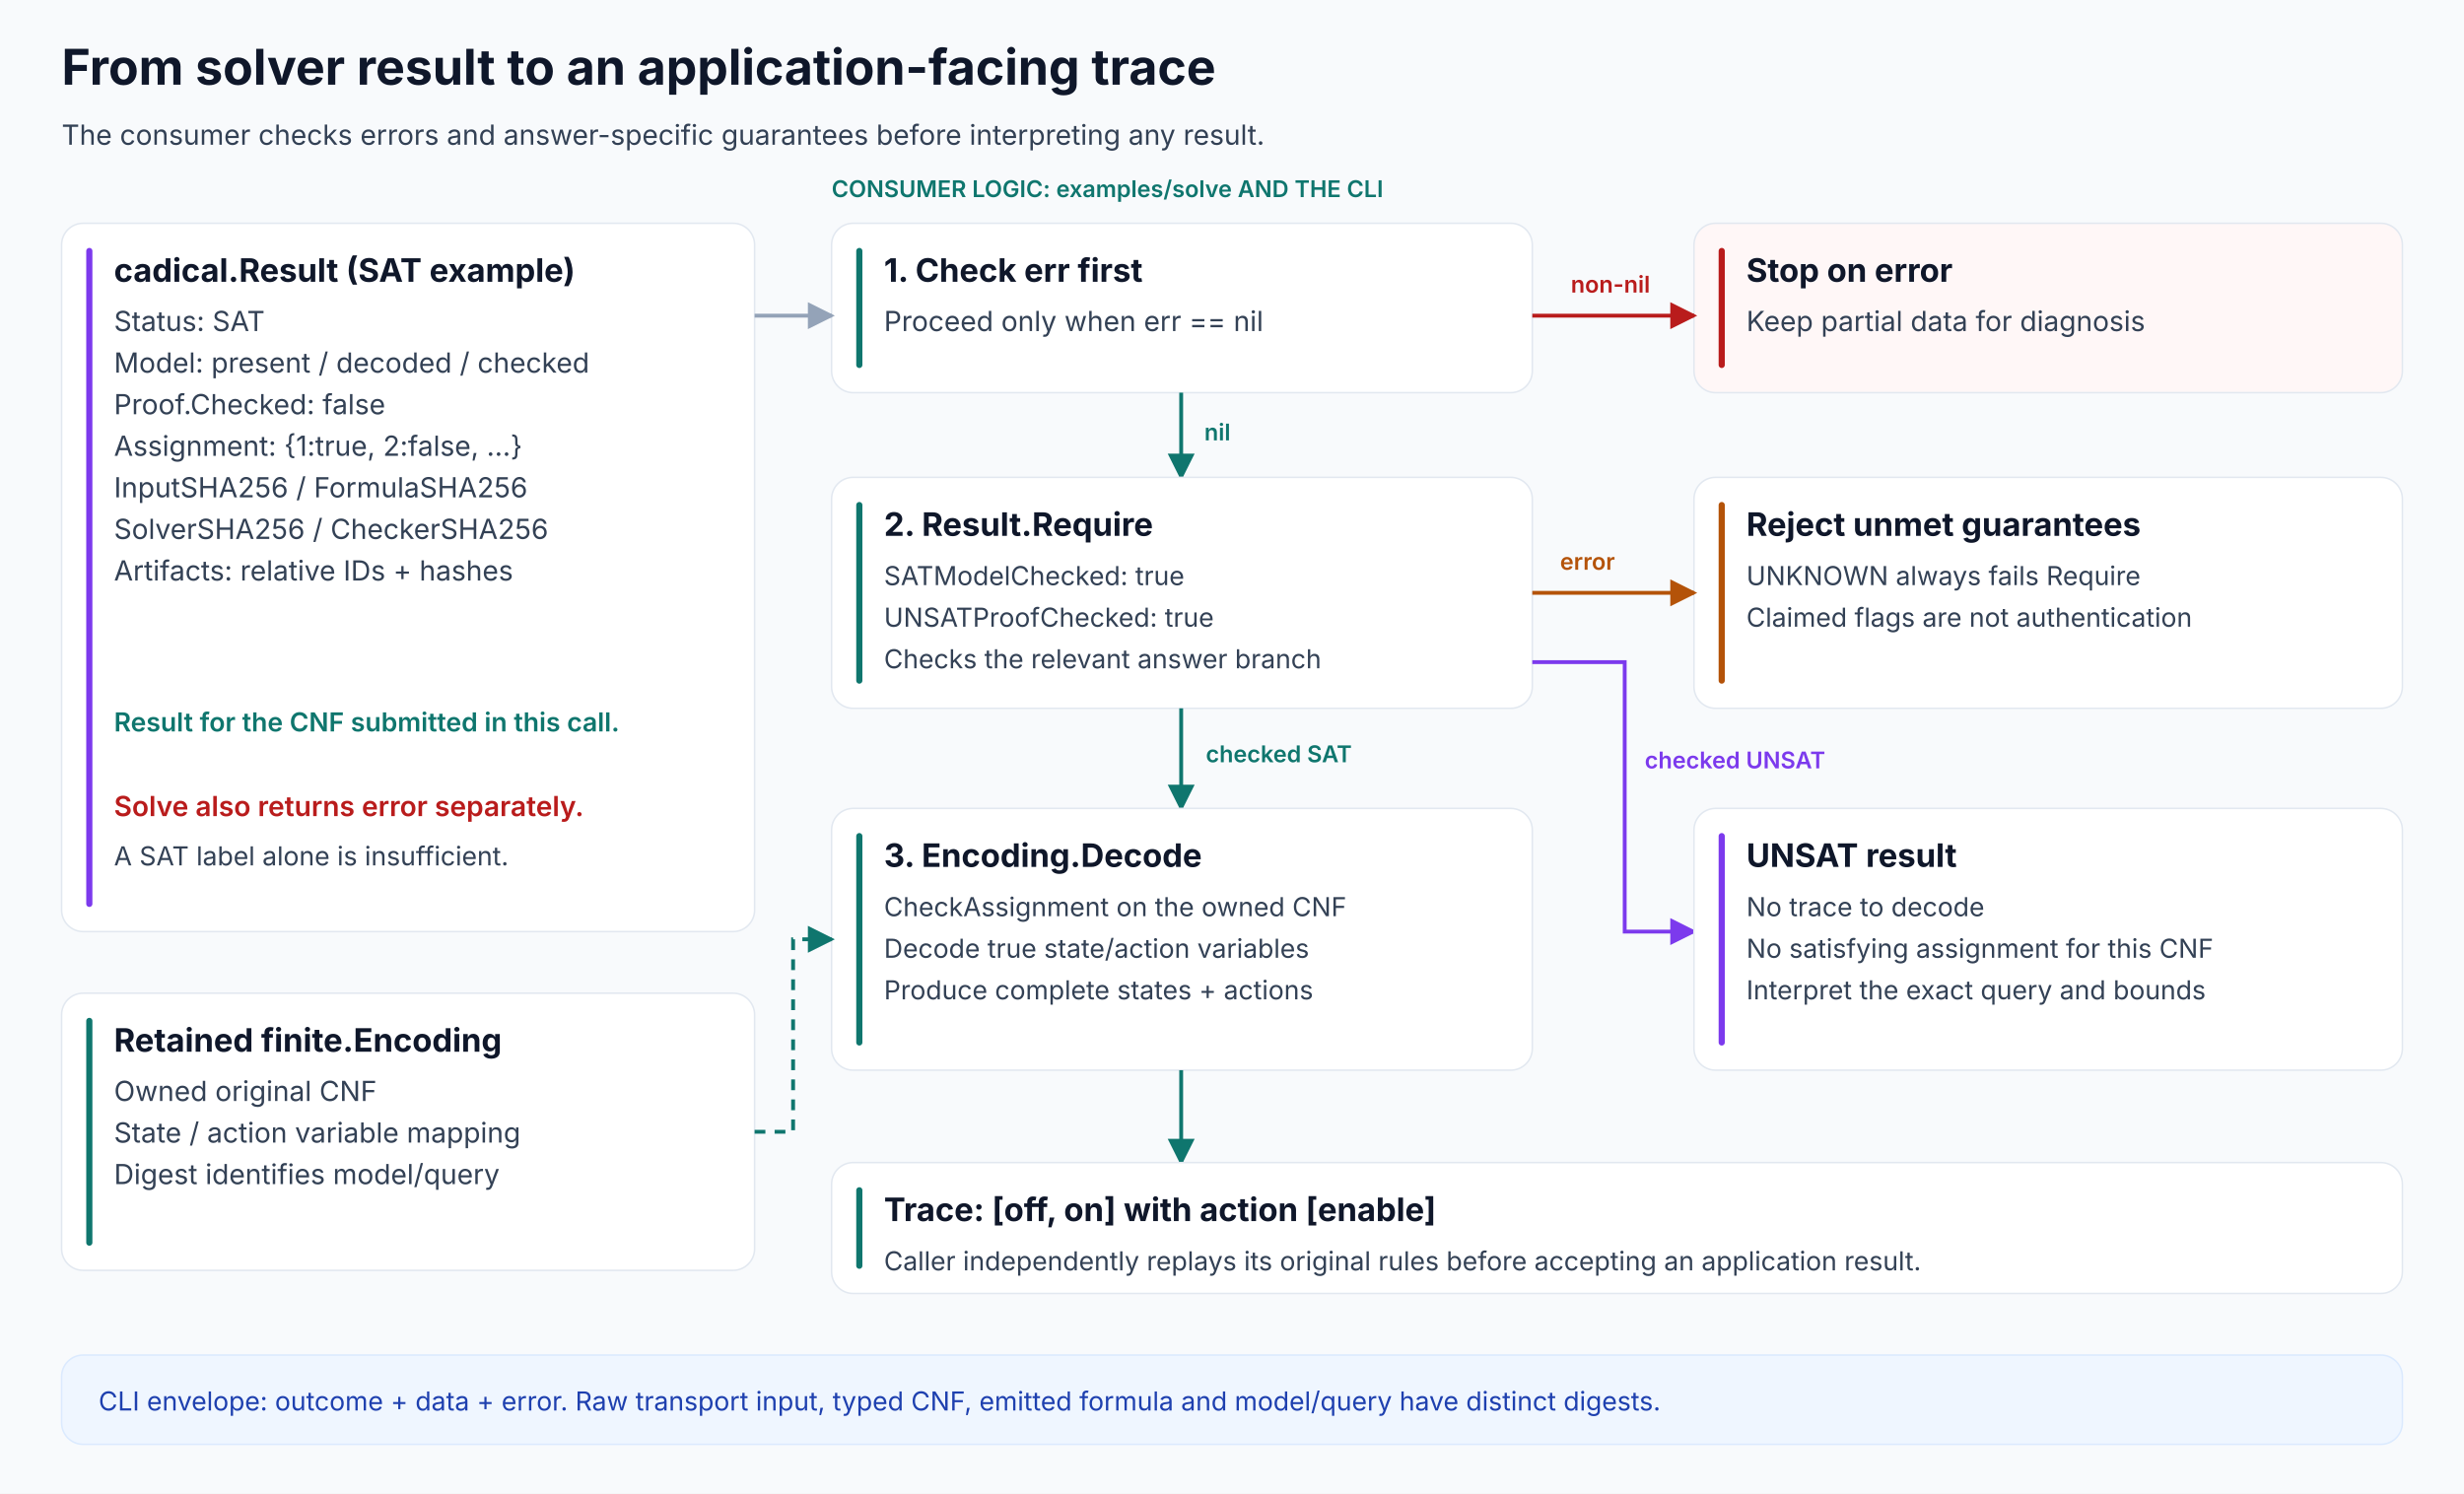
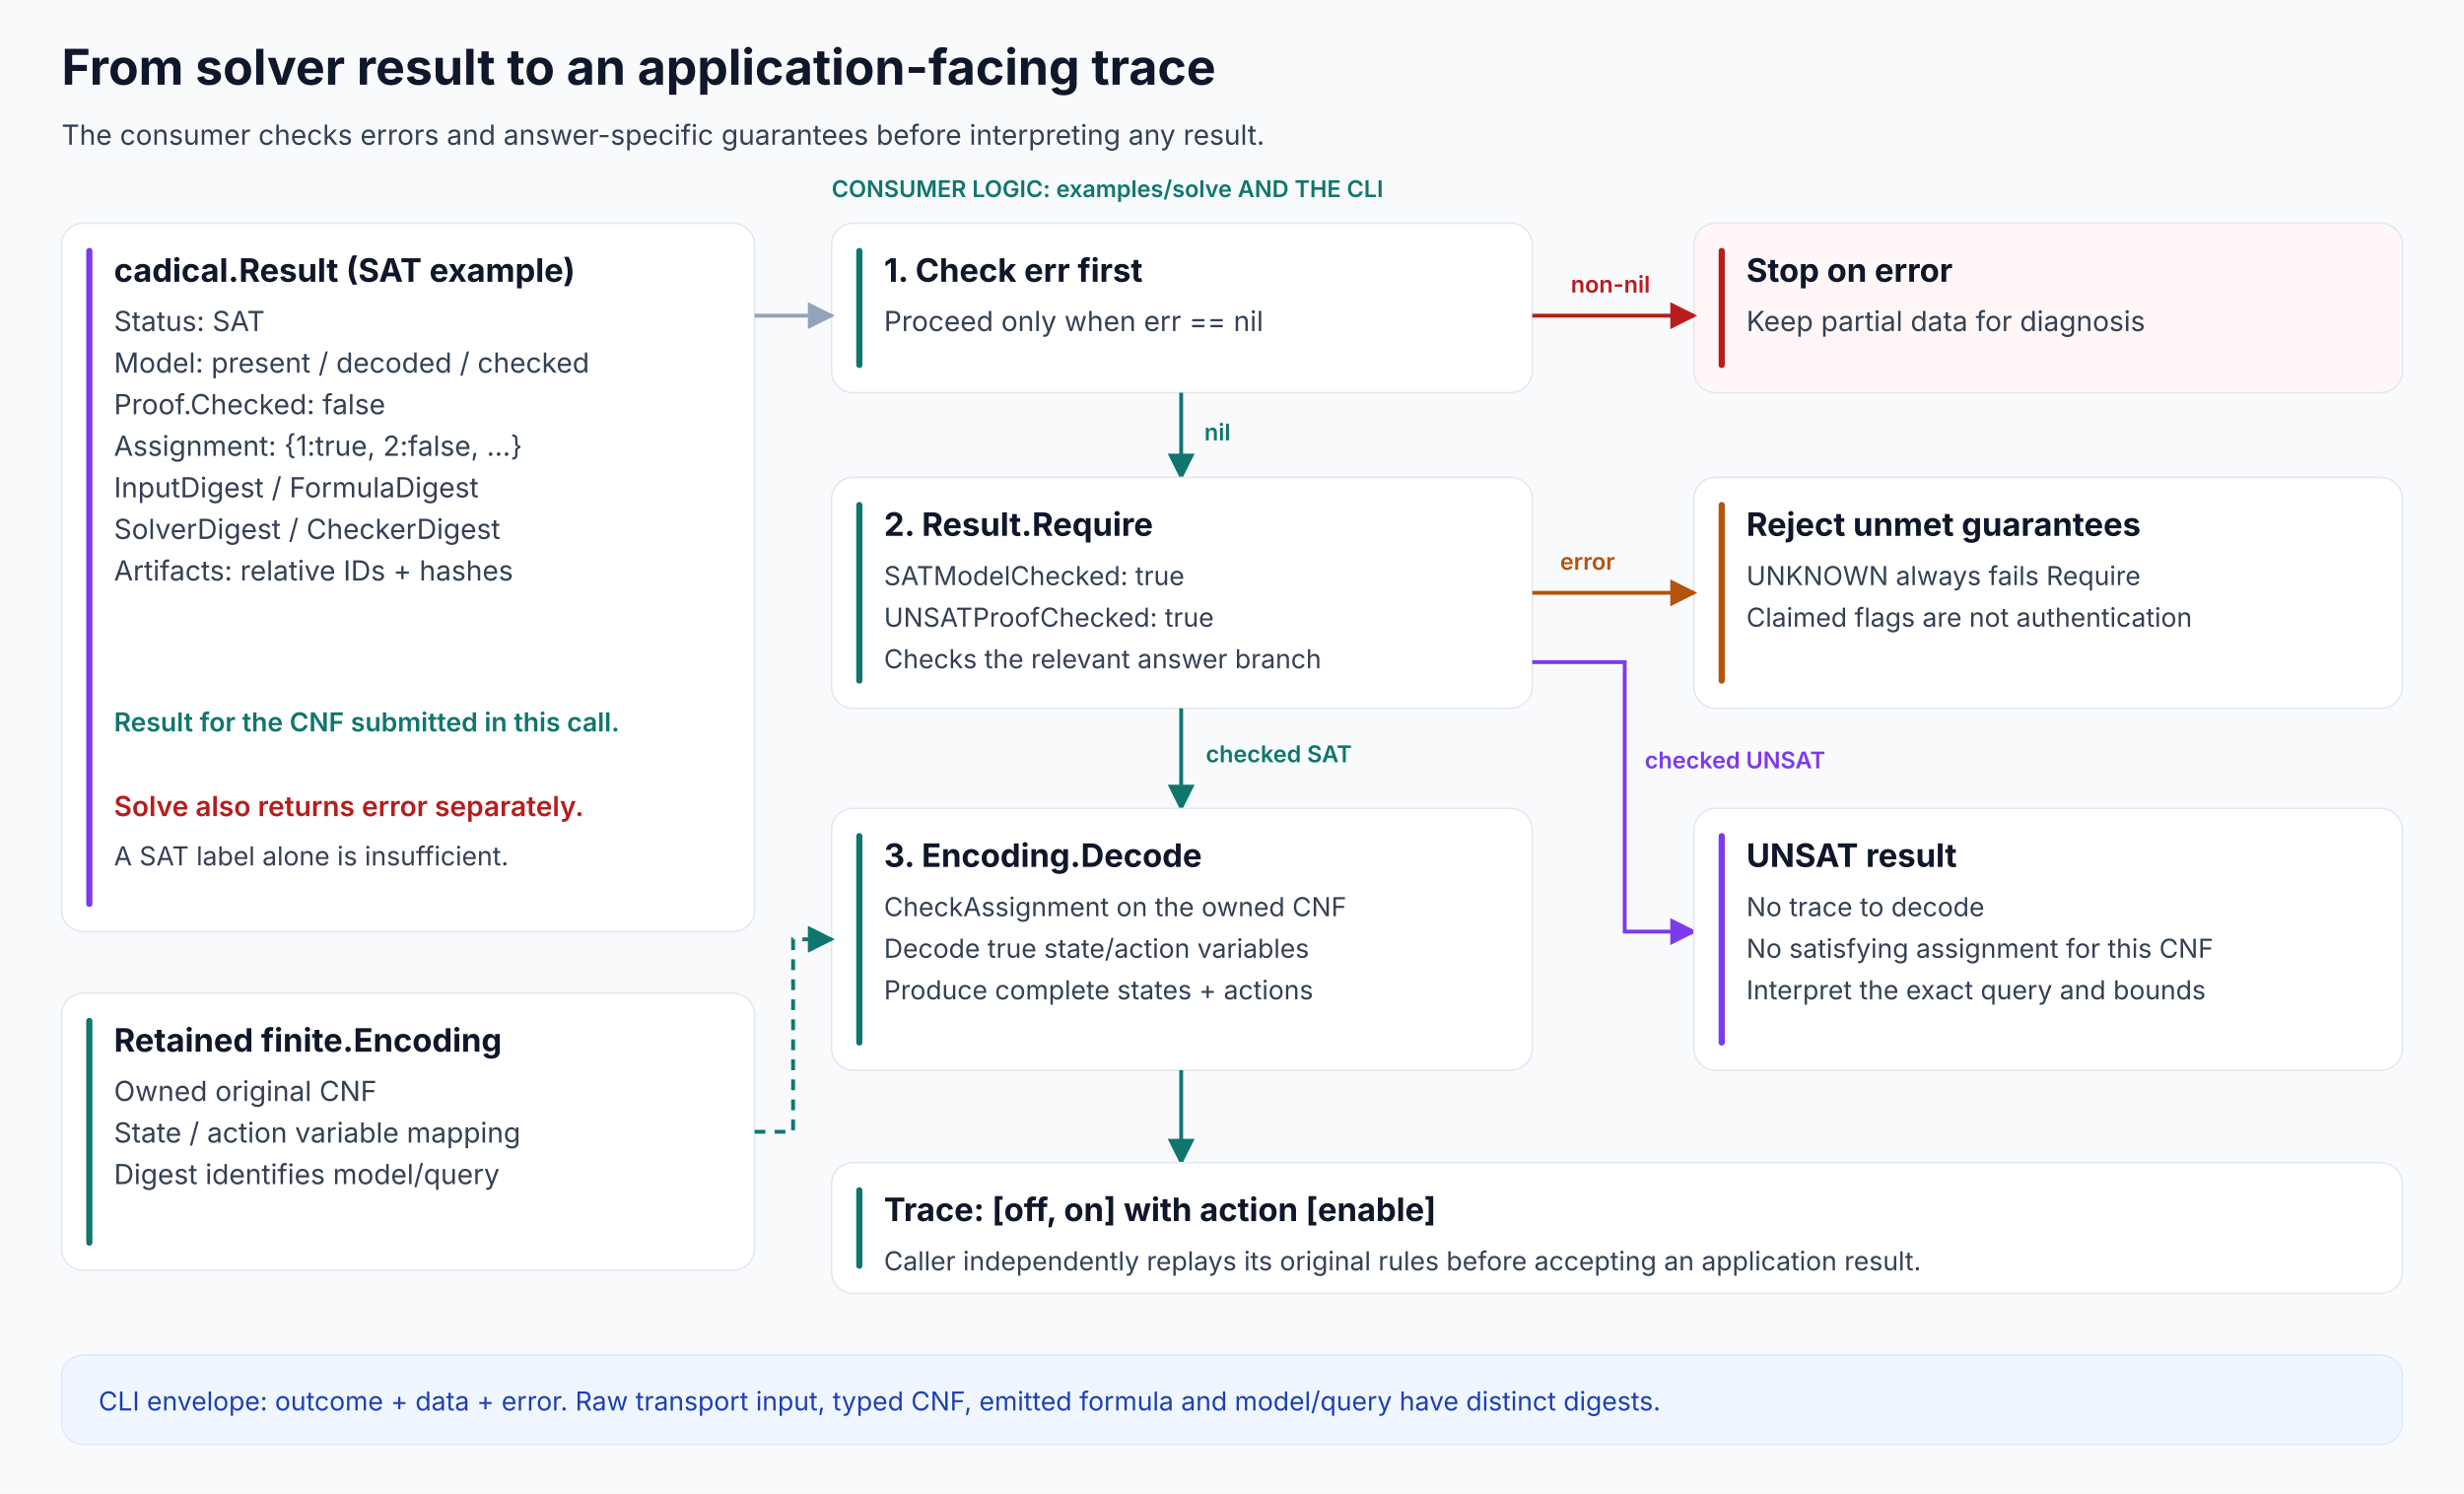
<svg xmlns="http://www.w3.org/2000/svg" width="1600" height="970" viewBox="0 0 1600 970" role="img" aria-labelledby="title desc">
  <defs>
    <marker id="gray" viewBox="0 0 10 10" refX="8.8" refY="5" markerWidth="7" markerHeight="7" orient="auto">
      <path d="M0 0 L10 5 L0 10Z" fill="#94a3b8" />
    </marker>
    <marker id="blue" viewBox="0 0 10 10" refX="8.8" refY="5" markerWidth="7" markerHeight="7" orient="auto">
      <path d="M0 0 L10 5 L0 10Z" fill="#2563eb" />
    </marker>
    <marker id="teal" viewBox="0 0 10 10" refX="8.8" refY="5" markerWidth="7" markerHeight="7" orient="auto">
      <path d="M0 0 L10 5 L0 10Z" fill="#0f766e" />
    </marker>
    <marker id="purple" viewBox="0 0 10 10" refX="8.8" refY="5" markerWidth="7" markerHeight="7" orient="auto">
      <path d="M0 0 L10 5 L0 10Z" fill="#7c3aed" />
    </marker>
    <marker id="amber" viewBox="0 0 10 10" refX="8.8" refY="5" markerWidth="7" markerHeight="7" orient="auto">
      <path d="M0 0 L10 5 L0 10Z" fill="#b45309" />
    </marker>
    <marker id="red" viewBox="0 0 10 10" refX="8.8" refY="5" markerWidth="7" markerHeight="7" orient="auto">
      <path d="M0 0 L10 5 L0 10Z" fill="#b91c1c" />
    </marker>
  </defs>
  <g font-family="-apple-system,BlinkMacSystemFont,Segoe UI,sans-serif">
    <rect width="1600" height="970" fill="#f8fafc" />
    <text x="40" y="55" font-size="32" fill="#0f172a" font-weight="700" text-anchor="start">From solver result to an application-facing trace</text>
    <text x="40" y="94" font-size="18" fill="#334155" font-weight="400" text-anchor="start">The consumer checks errors and answer-specific guarantees before interpreting any result.</text>
    <rect x="40" y="145" width="450" height="460" rx="14" fill="white" stroke="#e2e8f0" />
    <path d="M58 163 V587" stroke="#7c3aed" stroke-width="4" stroke-linecap="round" />
    <text x="74" y="183" font-size="21" fill="#0f172a" font-weight="700" text-anchor="start">cadical.Result (SAT example)</text>
    <text x="74" y="215" font-size="18" fill="#334155" font-weight="400" text-anchor="start">Status: SAT</text>
    <text x="74" y="242" font-size="18" fill="#334155" font-weight="400" text-anchor="start">Model: present / decoded / checked</text>
    <text x="74" y="269" font-size="18" fill="#334155" font-weight="400" text-anchor="start">Proof.Checked: false</text>
    <text x="74" y="296" font-size="18" fill="#334155" font-weight="400" text-anchor="start">Assignment: {1:true, 2:false, …}</text>
-     <text x="74" y="323" font-size="18" fill="#334155" font-weight="400" text-anchor="start">InputSHA256 / FormulaSHA256</text>
-     <text x="74" y="350" font-size="18" fill="#334155" font-weight="400" text-anchor="start">SolverSHA256 / CheckerSHA256</text>
+     <text x="74" y="323" font-size="18" fill="#334155" font-weight="400" text-anchor="start">InputDigest / FormulaDigest</text>
+     <text x="74" y="350" font-size="18" fill="#334155" font-weight="400" text-anchor="start">SolverDigest / CheckerDigest</text>
    <text x="74" y="377" font-size="18" fill="#334155" font-weight="400" text-anchor="start">Artifacts: relative IDs + hashes</text>
    <text x="74" y="475" font-size="17" fill="#0f766e" font-weight="600" text-anchor="start">Result for the CNF submitted in this call.</text>
    <text x="74" y="530" font-size="18" fill="#b91c1c" font-weight="600" text-anchor="start">Solve also returns error separately.</text>
    <text x="74" y="562" font-size="17" fill="#334155" font-weight="400" text-anchor="start">A SAT label alone is insufficient.</text>
    <rect x="40" y="645" width="450" height="180" rx="14" fill="white" stroke="#e2e8f0" />
    <path d="M58 663 V807" stroke="#0f766e" stroke-width="4" stroke-linecap="round" />
    <text x="74" y="683" font-size="21" fill="#0f172a" font-weight="700" text-anchor="start">Retained finite.Encoding</text>
    <text x="74" y="715" font-size="18" fill="#334155" font-weight="400" text-anchor="start">Owned original CNF</text>
    <text x="74" y="742" font-size="18" fill="#334155" font-weight="400" text-anchor="start">State / action variable mapping</text>
    <text x="74" y="769" font-size="18" fill="#334155" font-weight="400" text-anchor="start">Digest identifies model/query</text>
    <text x="540" y="128" font-size="15" fill="#0f766e" font-weight="600" text-anchor="start">CONSUMER LOGIC: examples/solve AND THE CLI</text>
    <rect x="540" y="145" width="455" height="110" rx="14" fill="white" stroke="#e2e8f0" />
    <path d="M558 163 V237" stroke="#0f766e" stroke-width="4" stroke-linecap="round" />
    <text x="574" y="183" font-size="21" fill="#0f172a" font-weight="700" text-anchor="start">1. Check err first</text>
    <text x="574" y="215" font-size="18" fill="#334155" font-weight="400" text-anchor="start">Proceed only when err == nil</text>
    <rect x="1100" y="145" width="460" height="110" rx="14" fill="#fff7f7" stroke="#e2e8f0" />
    <path d="M1118 163 V237" stroke="#b91c1c" stroke-width="4" stroke-linecap="round" />
    <text x="1134" y="183" font-size="21" fill="#0f172a" font-weight="700" text-anchor="start">Stop on error</text>
    <text x="1134" y="215" font-size="18" fill="#334155" font-weight="400" text-anchor="start">Keep partial data for diagnosis</text>
    <path d="M490 205 H540" fill="none" stroke="#94a3b8" stroke-width="2.5" marker-end="url(#gray)" />
    <path d="M995 205 H1100" fill="none" stroke="#b91c1c" stroke-width="2.5" marker-end="url(#red)" />
    <text x="1020" y="190" font-size="15" fill="#b91c1c" font-weight="600" text-anchor="start">non-nil</text>
    <path d="M767 255 V310" fill="none" stroke="#0f766e" stroke-width="2.5" marker-end="url(#teal)" />
    <text x="782" y="286" font-size="15" fill="#0f766e" font-weight="600" text-anchor="start">nil</text>
    <rect x="540" y="310" width="455" height="150" rx="14" fill="white" stroke="#e2e8f0" />
    <path d="M558 328 V442" stroke="#0f766e" stroke-width="4" stroke-linecap="round" />
    <text x="574" y="348" font-size="21" fill="#0f172a" font-weight="700" text-anchor="start">2. Result.Require</text>
    <text x="574" y="380" font-size="17" fill="#334155" font-weight="400" text-anchor="start">SATModelChecked: true</text>
    <text x="574" y="407" font-size="17" fill="#334155" font-weight="400" text-anchor="start">UNSATProofChecked: true</text>
    <text x="574" y="434" font-size="17" fill="#334155" font-weight="400" text-anchor="start">Checks the relevant answer branch</text>
    <rect x="1100" y="310" width="460" height="150" rx="14" fill="white" stroke="#e2e8f0" />
    <path d="M1118 328 V442" stroke="#b45309" stroke-width="4" stroke-linecap="round" />
    <text x="1134" y="348" font-size="21" fill="#0f172a" font-weight="700" text-anchor="start">Reject unmet guarantees</text>
    <text x="1134" y="380" font-size="17" fill="#334155" font-weight="400" text-anchor="start">UNKNOWN always fails Require</text>
    <text x="1134" y="407" font-size="17" fill="#334155" font-weight="400" text-anchor="start">Claimed flags are not authentication</text>
    <path d="M995 385 H1100" fill="none" stroke="#b45309" stroke-width="2.5" marker-end="url(#amber)" />
    <text x="1013" y="370" font-size="15" fill="#b45309" font-weight="600" text-anchor="start">error</text>
    <path d="M767 460 V525" fill="none" stroke="#0f766e" stroke-width="2.5" marker-end="url(#teal)" />
    <text x="783" y="495" font-size="15" fill="#0f766e" font-weight="600" text-anchor="start">checked SAT</text>
    <path d="M995 430 H1055 V605 H1100" fill="none" stroke="#7c3aed" stroke-width="2.5" marker-end="url(#purple)" />
    <text x="1068" y="499" font-size="15" fill="#7c3aed" font-weight="600" text-anchor="start">checked UNSAT</text>
    <rect x="540" y="525" width="455" height="170" rx="14" fill="white" stroke="#e2e8f0" />
    <path d="M558 543 V677" stroke="#0f766e" stroke-width="4" stroke-linecap="round" />
    <text x="574" y="563" font-size="21" fill="#0f172a" font-weight="700" text-anchor="start">3. Encoding.Decode</text>
    <text x="574" y="595" font-size="17" fill="#334155" font-weight="400" text-anchor="start">CheckAssignment on the owned CNF</text>
    <text x="574" y="622" font-size="17" fill="#334155" font-weight="400" text-anchor="start">Decode true state/action variables</text>
    <text x="574" y="649" font-size="17" fill="#334155" font-weight="400" text-anchor="start">Produce complete states + actions</text>
    <rect x="1100" y="525" width="460" height="170" rx="14" fill="white" stroke="#e2e8f0" />
    <path d="M1118 543 V677" stroke="#7c3aed" stroke-width="4" stroke-linecap="round" />
    <text x="1134" y="563" font-size="21" fill="#0f172a" font-weight="700" text-anchor="start">UNSAT result</text>
    <text x="1134" y="595" font-size="17" fill="#334155" font-weight="400" text-anchor="start">No trace to decode</text>
    <text x="1134" y="622" font-size="17" fill="#334155" font-weight="400" text-anchor="start">No satisfying assignment for this CNF</text>
    <text x="1134" y="649" font-size="17" fill="#334155" font-weight="400" text-anchor="start">Interpret the exact query and bounds</text>
    <path d="M490 735 H515 V610 H540" fill="none" stroke="#0f766e" stroke-width="2.5" stroke-dasharray="7 6" marker-end="url(#teal)" />
    <path d="M767 695 V755" fill="none" stroke="#0f766e" stroke-width="2.5" marker-end="url(#teal)" />
    <rect x="540" y="755" width="1020" height="85" rx="14" fill="white" stroke="#e2e8f0" />
    <path d="M558 773 V822" stroke="#0f766e" stroke-width="4" stroke-linecap="round" />
    <text x="574" y="793" font-size="21" fill="#0f172a" font-weight="700" text-anchor="start">Trace: [off, on] with action [enable]</text>
    <text x="574" y="825" font-size="17" fill="#334155" font-weight="400" text-anchor="start">Caller independently replays its original rules before accepting an application result.</text>
    <rect x="40" y="880" width="1520" height="58" rx="14" fill="#eff6ff" stroke="#dbeafe" />
    <text x="64" y="916" font-size="17" fill="#1e40af" font-weight="400" text-anchor="start">CLI envelope: outcome + data + error. Raw transport input, typed CNF, emitted formula and model/query have distinct digests.</text>
  </g>
</svg>
